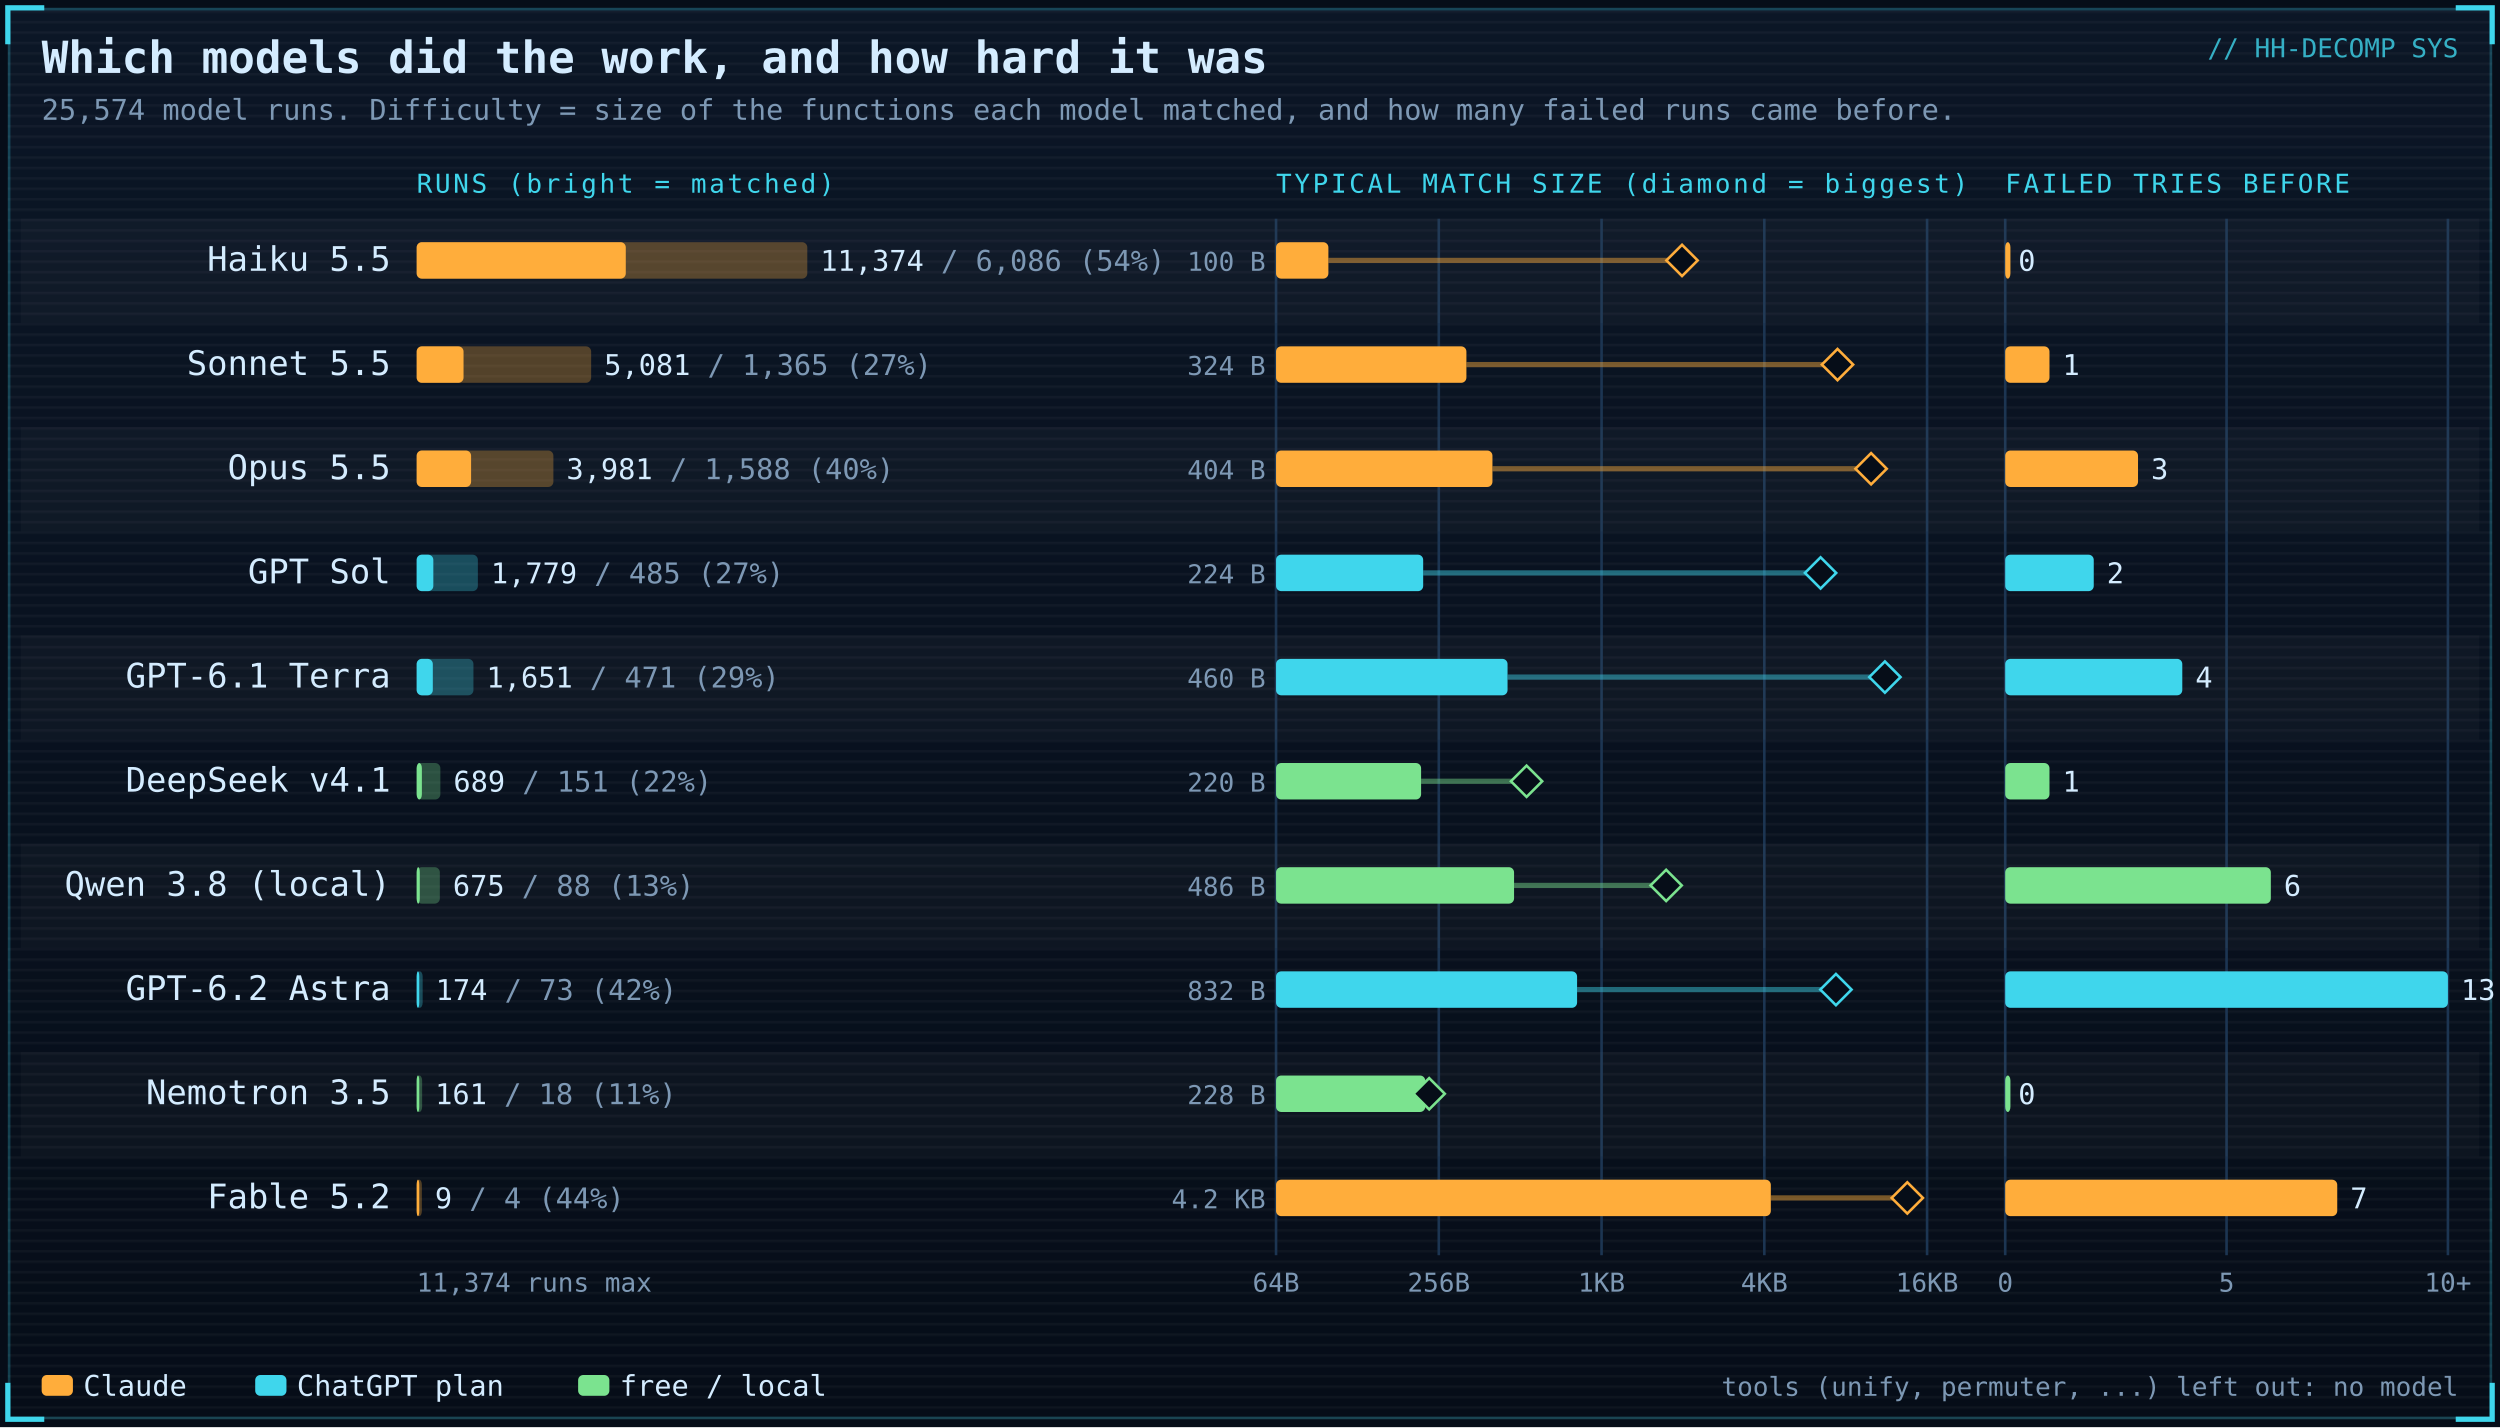
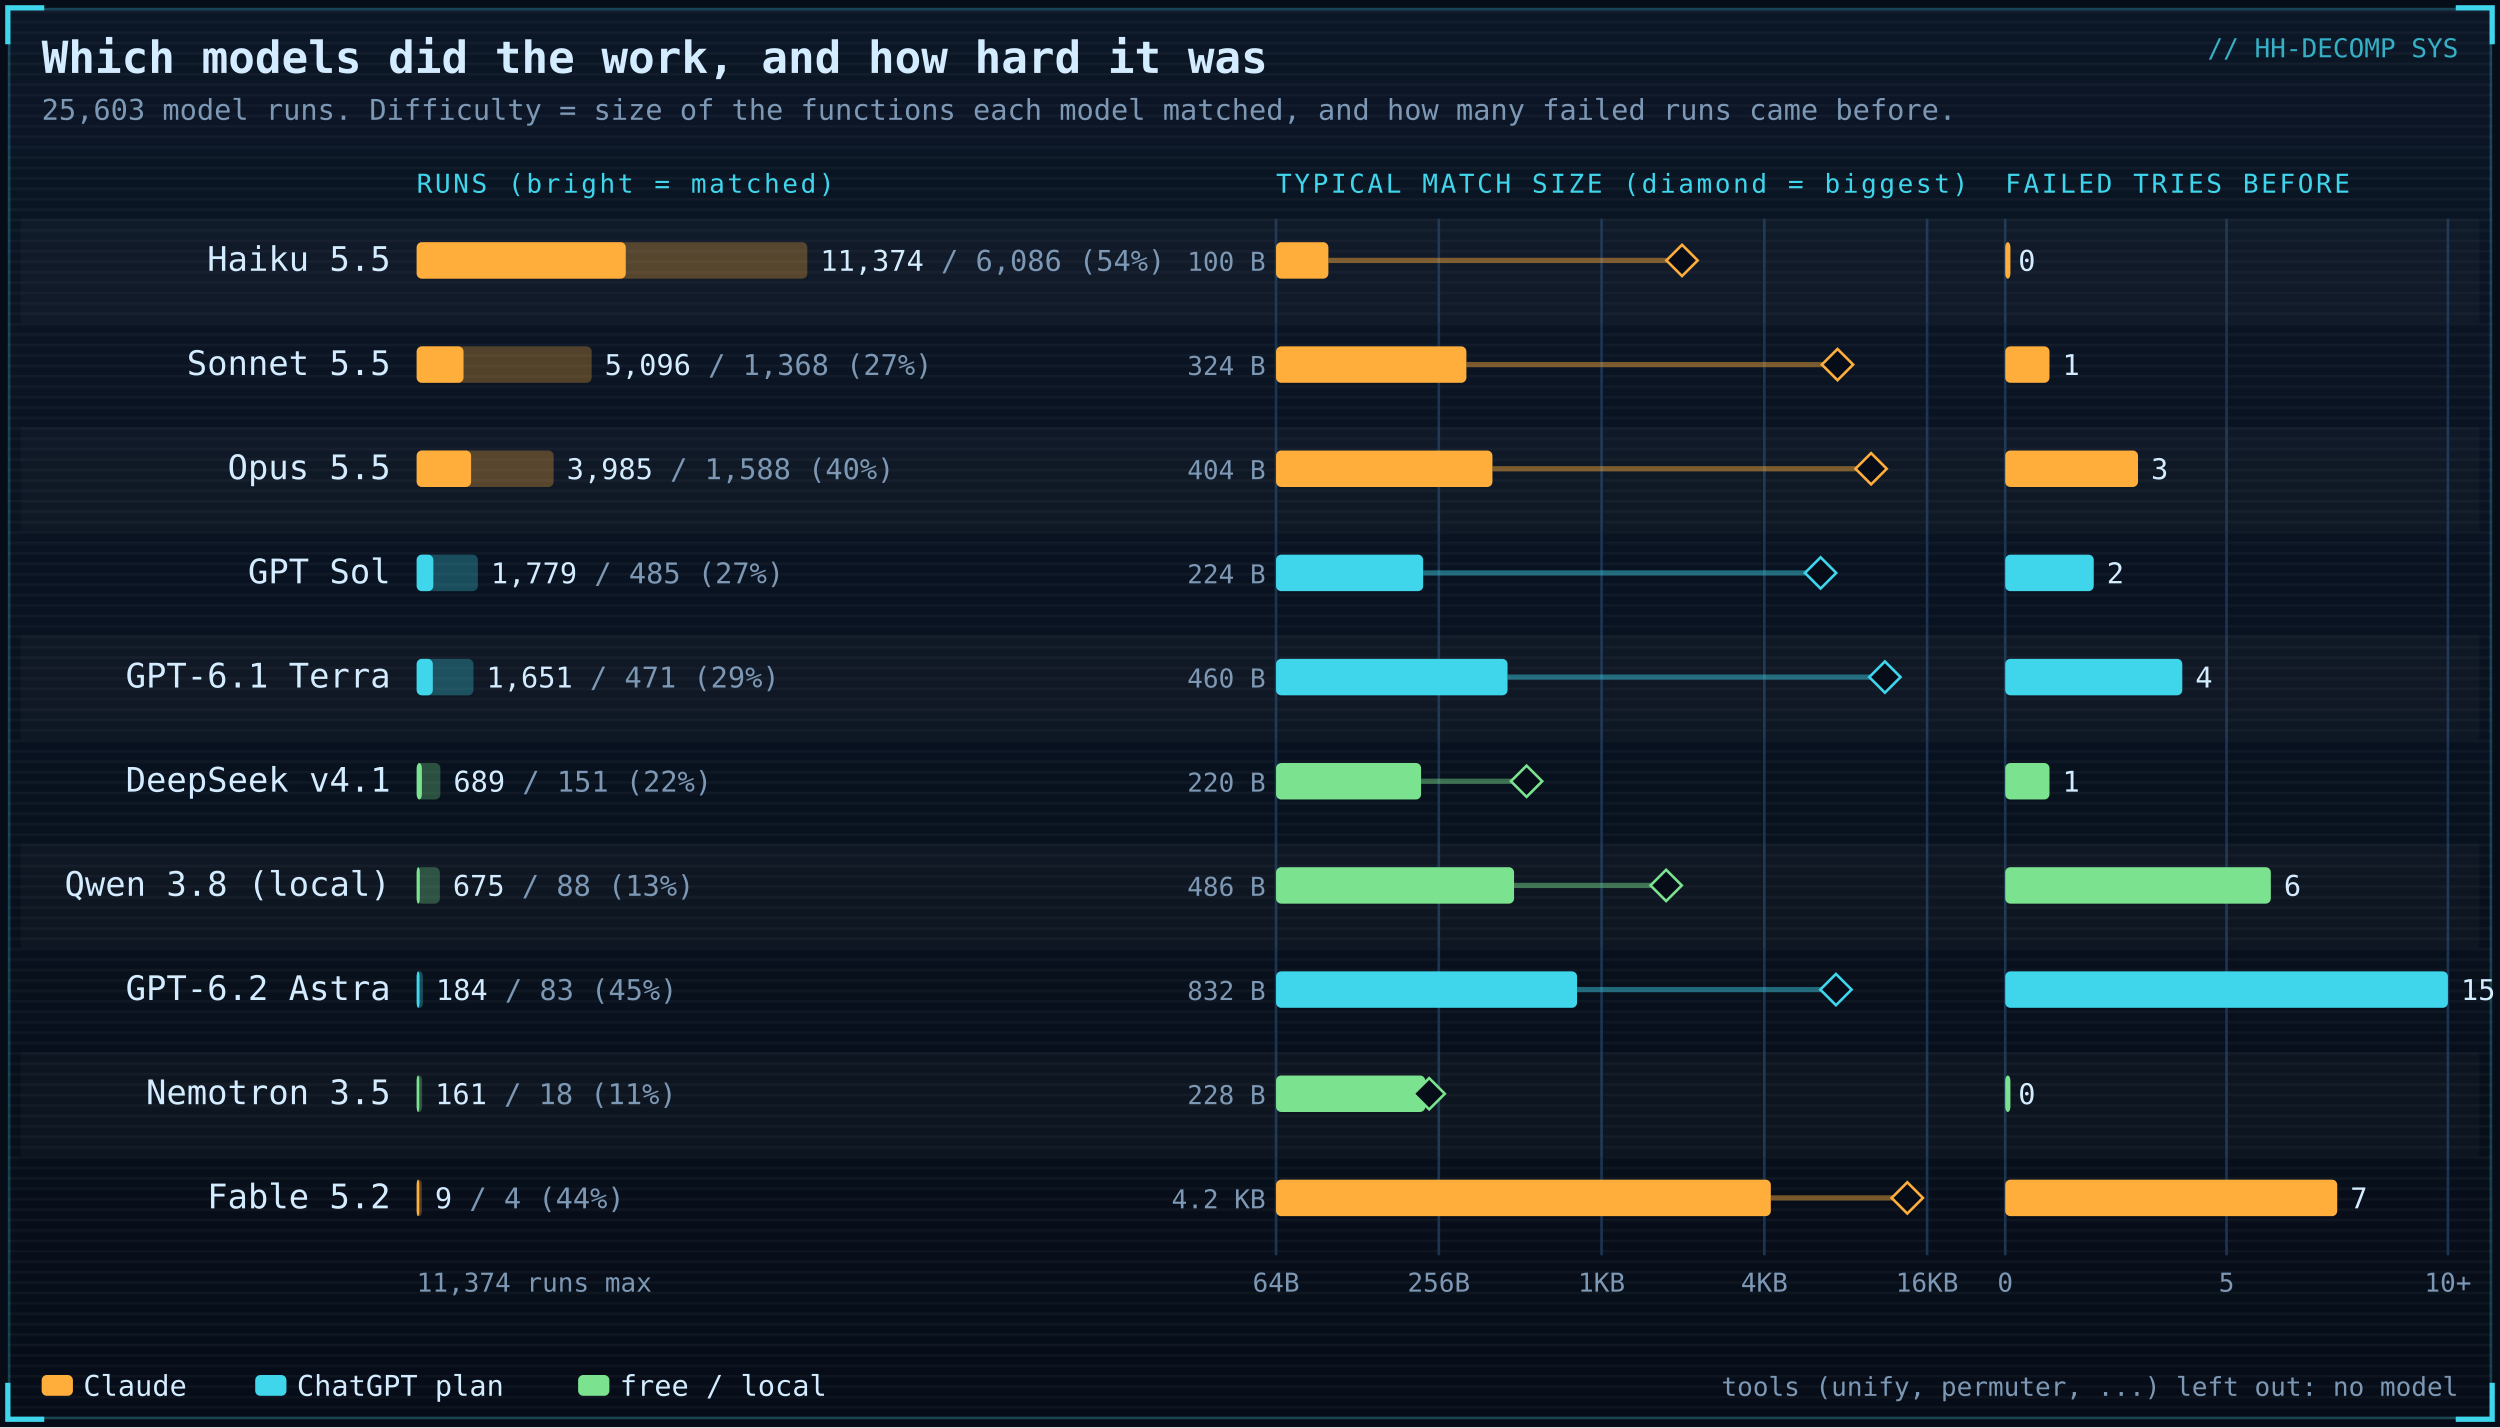
<svg xmlns="http://www.w3.org/2000/svg" viewBox="0 0 960 548" width="960" height="548" font-family="'Share Tech Mono','Eurostile','Bank Gothic',Consolas,'DejaVu Sans Mono',monospace" role="img" aria-label="Which models did the work, and how hard it was">
  <defs>
    <pattern id="scan" width="4" height="4" patternUnits="userSpaceOnUse">
      <rect width="4" height="1" fill="#ffffff" opacity="0.035" />
    </pattern>
    <linearGradient id="panel" x1="0" y1="0" x2="0" y2="1">
      <stop offset="0" stop-color="#0b1626" />
      <stop offset="1" stop-color="#060d18" />
    </linearGradient>
  </defs>
  <rect width="100%" height="100%" fill="#060d18" />
  <rect x="3" y="3" width="954" height="542" fill="url(#panel)" />
  <rect x="3" y="3" width="954" height="542" fill="url(#scan)" />
  <rect x="3.5" y="3.5" width="953" height="541" fill="none" stroke="#3fd6ec" stroke-opacity="0.25" />
  <path d="M3,17 V3 H17" fill="none" stroke="#3fd6ec" stroke-width="2" />
  <path d="M943,3 H957 V17" fill="none" stroke="#3fd6ec" stroke-width="2" />
  <path d="M3,531 V545 H17" fill="none" stroke="#3fd6ec" stroke-width="2" />
  <path d="M943,545 H957 V531" fill="none" stroke="#3fd6ec" stroke-width="2" />
  <text x="944" y="22" font-size="10" fill="#3fd6ec" text-anchor="end" opacity="0.8">// HH-DECOMP SYS</text>
  <text x="16" y="28" font-size="17" font-weight="600" fill="#d4ecff">Which models did the work, and how hard it was</text>
-   <text x="16" y="46" font-size="11" fill="#7d98b4">25,574 model runs. Difficulty = size of the functions each model matched, and how many failed runs came before.</text>
+   <text x="16" y="46" font-size="11" fill="#7d98b4">25,603 model runs. Difficulty = size of the functions each model matched, and how many failed runs came before.</text>
  <text x="160" y="74" font-size="10" fill="#3fd6ec" letter-spacing="1">RUNS  (bright = matched)</text>
  <text x="490" y="74" font-size="10" fill="#3fd6ec" letter-spacing="1">TYPICAL MATCH SIZE  (diamond = biggest)</text>
  <text x="770" y="74" font-size="10" fill="#3fd6ec" letter-spacing="1">FAILED TRIES BEFORE</text>
  <line x1="490.0" y1="84" x2="490.0" y2="482" stroke="#1c3552" />
  <text x="490.0" y="496" font-size="10" fill="#7d98b4" text-anchor="middle">64B</text>
  <line x1="552.5" y1="84" x2="552.5" y2="482" stroke="#1c3552" />
  <text x="552.5" y="496" font-size="10" fill="#7d98b4" text-anchor="middle">256B</text>
  <line x1="615.0" y1="84" x2="615.0" y2="482" stroke="#1c3552" />
  <text x="615.0" y="496" font-size="10" fill="#7d98b4" text-anchor="middle">1KB</text>
  <line x1="677.5" y1="84" x2="677.5" y2="482" stroke="#1c3552" />
  <text x="677.5" y="496" font-size="10" fill="#7d98b4" text-anchor="middle">4KB</text>
  <line x1="740.0" y1="84" x2="740.0" y2="482" stroke="#1c3552" />
  <text x="740.0" y="496" font-size="10" fill="#7d98b4" text-anchor="middle">16KB</text>
  <line x1="770.0" y1="84" x2="770.0" y2="482" stroke="#1c3552" />
  <text x="770.0" y="496" font-size="10" fill="#7d98b4" text-anchor="middle">0</text>
  <line x1="855.0" y1="84" x2="855.0" y2="482" stroke="#1c3552" />
  <text x="855.0" y="496" font-size="10" fill="#7d98b4" text-anchor="middle">5</text>
  <line x1="940.0" y1="84" x2="940.0" y2="482" stroke="#1c3552" />
  <text x="940.0" y="496" font-size="10" fill="#7d98b4" text-anchor="middle">10+</text>
  <text x="160" y="496" font-size="10" fill="#7d98b4">11,374 runs max</text>
  <rect x="8" y="84" width="944" height="40" fill="#ffffff" opacity="0.025" />
  <text x="150" y="104" font-size="13" fill="#d4ecff" text-anchor="end">Haiku 5.5</text>
  <rect x="160" y="93" width="150.0" height="14" rx="2" fill="#ffad3b" opacity="0.3" />
  <rect x="160" y="93" width="80.3" height="14" rx="2" fill="#ffad3b" />
  <text x="315.0" y="104" font-size="11" fill="#d4ecff">11,374 <tspan fill="#7d98b4">/ 6,086 (54%)</tspan>
  </text>
  <line x1="510.1" y1="100" x2="645.9" y2="100" stroke="#ffad3b" stroke-opacity="0.45" stroke-width="2" />
  <rect x="490" y="93" width="20.1" height="14" rx="2" fill="#ffad3b" />
  <path d="M645.9,94 l6,6 l-6,6 l-6,-6 z" fill="#060d18" stroke="#ffad3b" />
  <text x="486" y="104" font-size="10" fill="#7d98b4" text-anchor="end">100 B</text>
  <rect x="770" y="93" width="2.0" height="14" rx="2" fill="#ffad3b" />
  <text x="775.0" y="104" font-size="11" fill="#d4ecff">0</text>
  <text x="150" y="144" font-size="13" fill="#d4ecff" text-anchor="end">Sonnet 5.5</text>
-   <rect x="160" y="133" width="67.0" height="14" rx="2" fill="#ffad3b" opacity="0.3" />
+   <rect x="160" y="133" width="67.2" height="14" rx="2" fill="#ffad3b" opacity="0.3" />
  <rect x="160" y="133" width="18.0" height="14" rx="2" fill="#ffad3b" />
-   <text x="232.0" y="144" font-size="11" fill="#d4ecff">5,081 <tspan fill="#7d98b4">/ 1,365 (27%)</tspan>
+   <text x="232.2" y="144" font-size="11" fill="#d4ecff">5,096 <tspan fill="#7d98b4">/ 1,368 (27%)</tspan>
  </text>
  <line x1="563.1" y1="140" x2="705.6" y2="140" stroke="#ffad3b" stroke-opacity="0.45" stroke-width="2" />
  <rect x="490" y="133" width="73.1" height="14" rx="2" fill="#ffad3b" />
  <path d="M705.6,134 l6,6 l-6,6 l-6,-6 z" fill="#060d18" stroke="#ffad3b" />
  <text x="486" y="144" font-size="10" fill="#7d98b4" text-anchor="end">324 B</text>
  <rect x="770" y="133" width="17.0" height="14" rx="2" fill="#ffad3b" />
  <text x="792.0" y="144" font-size="11" fill="#d4ecff">1</text>
  <rect x="8" y="164" width="944" height="40" fill="#ffffff" opacity="0.025" />
  <text x="150" y="184" font-size="13" fill="#d4ecff" text-anchor="end">Opus 5.5</text>
-   <rect x="160" y="173" width="52.5" height="14" rx="2" fill="#ffad3b" opacity="0.3" />
+   <rect x="160" y="173" width="52.6" height="14" rx="2" fill="#ffad3b" opacity="0.3" />
  <rect x="160" y="173" width="20.9" height="14" rx="2" fill="#ffad3b" />
-   <text x="217.5" y="184" font-size="11" fill="#d4ecff">3,981 <tspan fill="#7d98b4">/ 1,588 (40%)</tspan>
+   <text x="217.6" y="184" font-size="11" fill="#d4ecff">3,985 <tspan fill="#7d98b4">/ 1,588 (40%)</tspan>
  </text>
  <line x1="573.1" y1="180" x2="718.5" y2="180" stroke="#ffad3b" stroke-opacity="0.45" stroke-width="2" />
  <rect x="490" y="173" width="83.1" height="14" rx="2" fill="#ffad3b" />
  <path d="M718.5,174 l6,6 l-6,6 l-6,-6 z" fill="#060d18" stroke="#ffad3b" />
  <text x="486" y="184" font-size="10" fill="#7d98b4" text-anchor="end">404 B</text>
  <rect x="770" y="173" width="51.0" height="14" rx="2" fill="#ffad3b" />
  <text x="826.0" y="184" font-size="11" fill="#d4ecff">3</text>
  <text x="150" y="224" font-size="13" fill="#d4ecff" text-anchor="end">GPT Sol</text>
  <rect x="160" y="213" width="23.5" height="14" rx="2" fill="#3fd6ec" opacity="0.3" />
  <rect x="160" y="213" width="6.4" height="14" rx="2" fill="#3fd6ec" />
  <text x="188.5" y="224" font-size="11" fill="#d4ecff">1,779 <tspan fill="#7d98b4">/ 485 (27%)</tspan>
  </text>
  <line x1="546.5" y1="220" x2="699.1" y2="220" stroke="#3fd6ec" stroke-opacity="0.45" stroke-width="2" />
  <rect x="490" y="213" width="56.5" height="14" rx="2" fill="#3fd6ec" />
  <path d="M699.1,214 l6,6 l-6,6 l-6,-6 z" fill="#060d18" stroke="#3fd6ec" />
  <text x="486" y="224" font-size="10" fill="#7d98b4" text-anchor="end">224 B</text>
  <rect x="770" y="213" width="34.0" height="14" rx="2" fill="#3fd6ec" />
  <text x="809.0" y="224" font-size="11" fill="#d4ecff">2</text>
  <rect x="8" y="244" width="944" height="40" fill="#ffffff" opacity="0.025" />
  <text x="150" y="264" font-size="13" fill="#d4ecff" text-anchor="end">GPT-6.1 Terra</text>
  <rect x="160" y="253" width="21.8" height="14" rx="2" fill="#3fd6ec" opacity="0.3" />
  <rect x="160" y="253" width="6.2" height="14" rx="2" fill="#3fd6ec" />
  <text x="186.8" y="264" font-size="11" fill="#d4ecff">1,651 <tspan fill="#7d98b4">/ 471 (29%)</tspan>
  </text>
  <line x1="578.9" y1="260" x2="723.8" y2="260" stroke="#3fd6ec" stroke-opacity="0.45" stroke-width="2" />
  <rect x="490" y="253" width="88.9" height="14" rx="2" fill="#3fd6ec" />
  <path d="M723.8,254 l6,6 l-6,6 l-6,-6 z" fill="#060d18" stroke="#3fd6ec" />
  <text x="486" y="264" font-size="10" fill="#7d98b4" text-anchor="end">460 B</text>
  <rect x="770" y="253" width="68.0" height="14" rx="2" fill="#3fd6ec" />
  <text x="843.0" y="264" font-size="11" fill="#d4ecff">4</text>
  <text x="150" y="304" font-size="13" fill="#d4ecff" text-anchor="end">DeepSeek v4.1</text>
  <rect x="160" y="293" width="9.1" height="14" rx="2" fill="#7be38f" opacity="0.3" />
  <rect x="160" y="293" width="2.0" height="14" rx="2" fill="#7be38f" />
  <text x="174.1" y="304" font-size="11" fill="#d4ecff">689 <tspan fill="#7d98b4">/ 151 (22%)</tspan>
  </text>
  <line x1="545.7" y1="300" x2="586.2" y2="300" stroke="#7be38f" stroke-opacity="0.45" stroke-width="2" />
  <rect x="490" y="293" width="55.7" height="14" rx="2" fill="#7be38f" />
  <path d="M586.2,294 l6,6 l-6,6 l-6,-6 z" fill="#060d18" stroke="#7be38f" />
  <text x="486" y="304" font-size="10" fill="#7d98b4" text-anchor="end">220 B</text>
  <rect x="770" y="293" width="17.0" height="14" rx="2" fill="#7be38f" />
  <text x="792.0" y="304" font-size="11" fill="#d4ecff">1</text>
  <rect x="8" y="324" width="944" height="40" fill="#ffffff" opacity="0.025" />
  <text x="150" y="344" font-size="13" fill="#d4ecff" text-anchor="end">Qwen 3.8 (local)</text>
  <rect x="160" y="333" width="8.9" height="14" rx="2" fill="#7be38f" opacity="0.3" />
  <rect x="160" y="333" width="1.2" height="14" rx="2" fill="#7be38f" />
  <text x="173.9" y="344" font-size="11" fill="#d4ecff">675 <tspan fill="#7d98b4">/ 88 (13%)</tspan>
  </text>
  <line x1="581.4" y1="340" x2="639.8" y2="340" stroke="#7be38f" stroke-opacity="0.45" stroke-width="2" />
  <rect x="490" y="333" width="91.4" height="14" rx="2" fill="#7be38f" />
  <path d="M639.8,334 l6,6 l-6,6 l-6,-6 z" fill="#060d18" stroke="#7be38f" />
  <text x="486" y="344" font-size="10" fill="#7d98b4" text-anchor="end">486 B</text>
  <rect x="770" y="333" width="102.0" height="14" rx="2" fill="#7be38f" />
  <text x="877.0" y="344" font-size="11" fill="#d4ecff">6</text>
  <text x="150" y="384" font-size="13" fill="#d4ecff" text-anchor="end">GPT-6.2 Astra</text>
-   <rect x="160" y="373" width="2.3" height="14" rx="2" fill="#3fd6ec" opacity="0.3" />
-   <rect x="160" y="373" width="1.0" height="14" rx="2" fill="#3fd6ec" />
-   <text x="167.3" y="384" font-size="11" fill="#d4ecff">174 <tspan fill="#7d98b4">/ 73 (42%)</tspan>
+   <rect x="160" y="373" width="2.4" height="14" rx="2" fill="#3fd6ec" opacity="0.3" />
+   <rect x="160" y="373" width="1.1" height="14" rx="2" fill="#3fd6ec" />
+   <text x="167.4" y="384" font-size="11" fill="#d4ecff">184 <tspan fill="#7d98b4">/ 83 (45%)</tspan>
  </text>
  <line x1="605.6" y1="380" x2="705.0" y2="380" stroke="#3fd6ec" stroke-opacity="0.45" stroke-width="2" />
  <rect x="490" y="373" width="115.6" height="14" rx="2" fill="#3fd6ec" />
  <path d="M705.0,374 l6,6 l-6,6 l-6,-6 z" fill="#060d18" stroke="#3fd6ec" />
  <text x="486" y="384" font-size="10" fill="#7d98b4" text-anchor="end">832 B</text>
  <rect x="770" y="373" width="170.0" height="14" rx="2" fill="#3fd6ec" />
-   <text x="945.0" y="384" font-size="11" fill="#d4ecff">13</text>
+   <text x="945.0" y="384" font-size="11" fill="#d4ecff">15</text>
  <rect x="8" y="404" width="944" height="40" fill="#ffffff" opacity="0.025" />
  <text x="150" y="424" font-size="13" fill="#d4ecff" text-anchor="end">Nemotron 3.5</text>
  <rect x="160" y="413" width="2.1" height="14" rx="2" fill="#7be38f" opacity="0.3" />
  <rect x="160" y="413" width="1.0" height="14" rx="2" fill="#7be38f" />
  <text x="167.1" y="424" font-size="11" fill="#d4ecff">161 <tspan fill="#7d98b4">/ 18 (11%)</tspan>
  </text>
  <line x1="547.3" y1="420" x2="548.8" y2="420" stroke="#7be38f" stroke-opacity="0.45" stroke-width="2" />
  <rect x="490" y="413" width="57.3" height="14" rx="2" fill="#7be38f" />
  <path d="M548.8,414 l6,6 l-6,6 l-6,-6 z" fill="#060d18" stroke="#7be38f" />
  <text x="486" y="424" font-size="10" fill="#7d98b4" text-anchor="end">228 B</text>
  <rect x="770" y="413" width="2.0" height="14" rx="2" fill="#7be38f" />
  <text x="775.0" y="424" font-size="11" fill="#d4ecff">0</text>
  <text x="150" y="464" font-size="13" fill="#d4ecff" text-anchor="end">Fable 5.2</text>
  <rect x="160" y="453" width="2.0" height="14" rx="2" fill="#ffad3b" opacity="0.3" />
  <rect x="160" y="453" width="1.0" height="14" rx="2" fill="#ffad3b" />
  <text x="167.0" y="464" font-size="11" fill="#d4ecff">9 <tspan fill="#7d98b4">/ 4 (44%)</tspan>
  </text>
  <line x1="680.0" y1="460" x2="732.4" y2="460" stroke="#ffad3b" stroke-opacity="0.45" stroke-width="2" />
  <rect x="490" y="453" width="190.0" height="14" rx="2" fill="#ffad3b" />
  <path d="M732.4,454 l6,6 l-6,6 l-6,-6 z" fill="#060d18" stroke="#ffad3b" />
  <text x="486" y="464" font-size="10" fill="#7d98b4" text-anchor="end">4.2 KB</text>
  <rect x="770" y="453" width="127.5" height="14" rx="2" fill="#ffad3b" />
  <text x="902.5" y="464" font-size="11" fill="#d4ecff">7</text>
  <rect x="16" y="528" width="12" height="8" rx="2" fill="#ffad3b" />
  <text x="32" y="536" font-size="11" fill="#d4ecff">Claude</text>
  <rect x="98" y="528" width="12" height="8" rx="2" fill="#3fd6ec" />
  <text x="114" y="536" font-size="11" fill="#d4ecff">ChatGPT plan</text>
  <rect x="222" y="528" width="12" height="8" rx="2" fill="#7be38f" />
  <text x="238" y="536" font-size="11" fill="#d4ecff">free / local</text>
  <text x="944" y="536" font-size="10" fill="#7d98b4" text-anchor="end">tools (unify, permuter, ...) left out: no model</text>
</svg>
